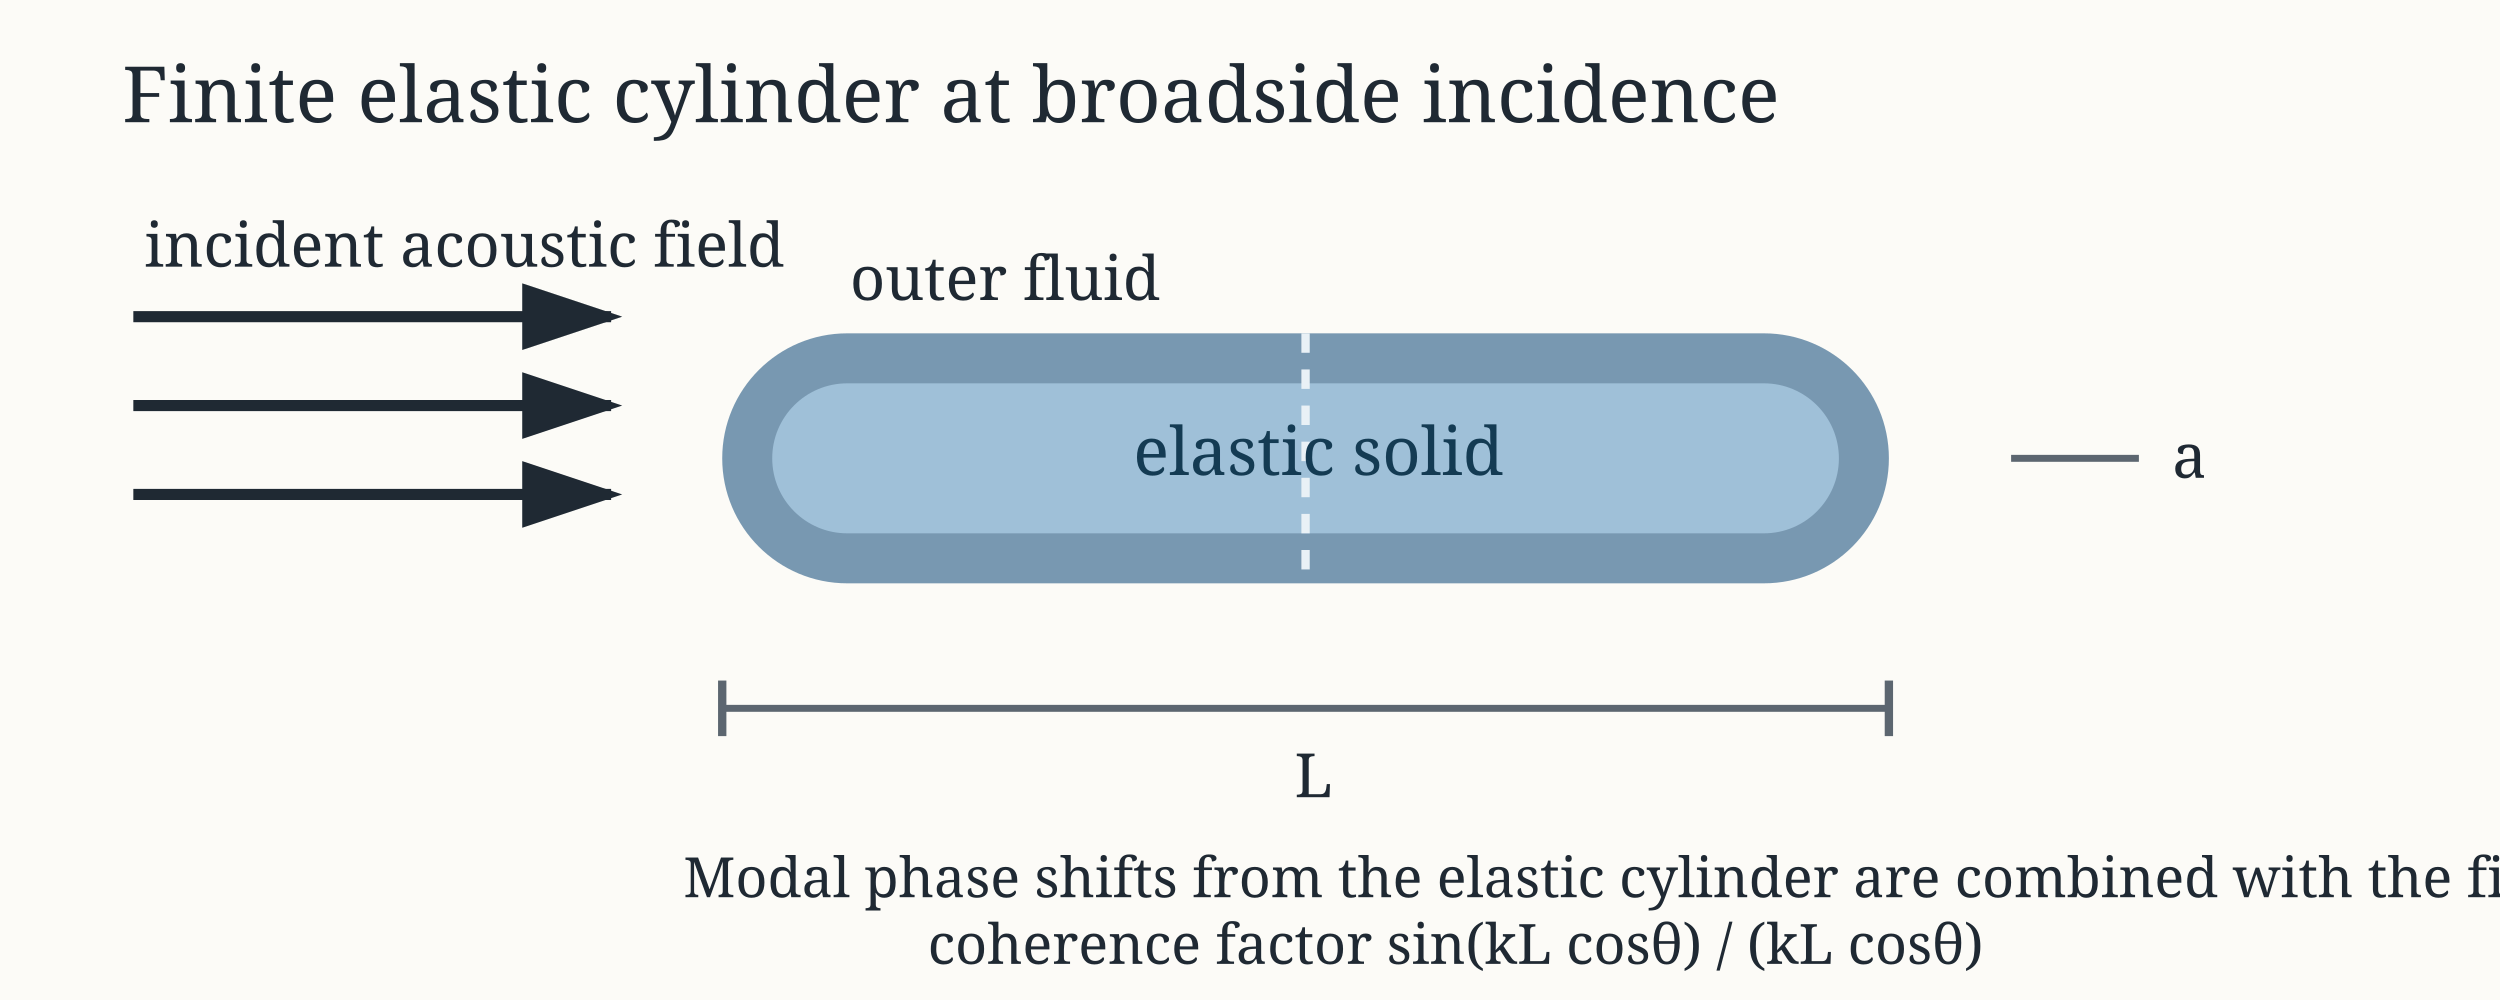
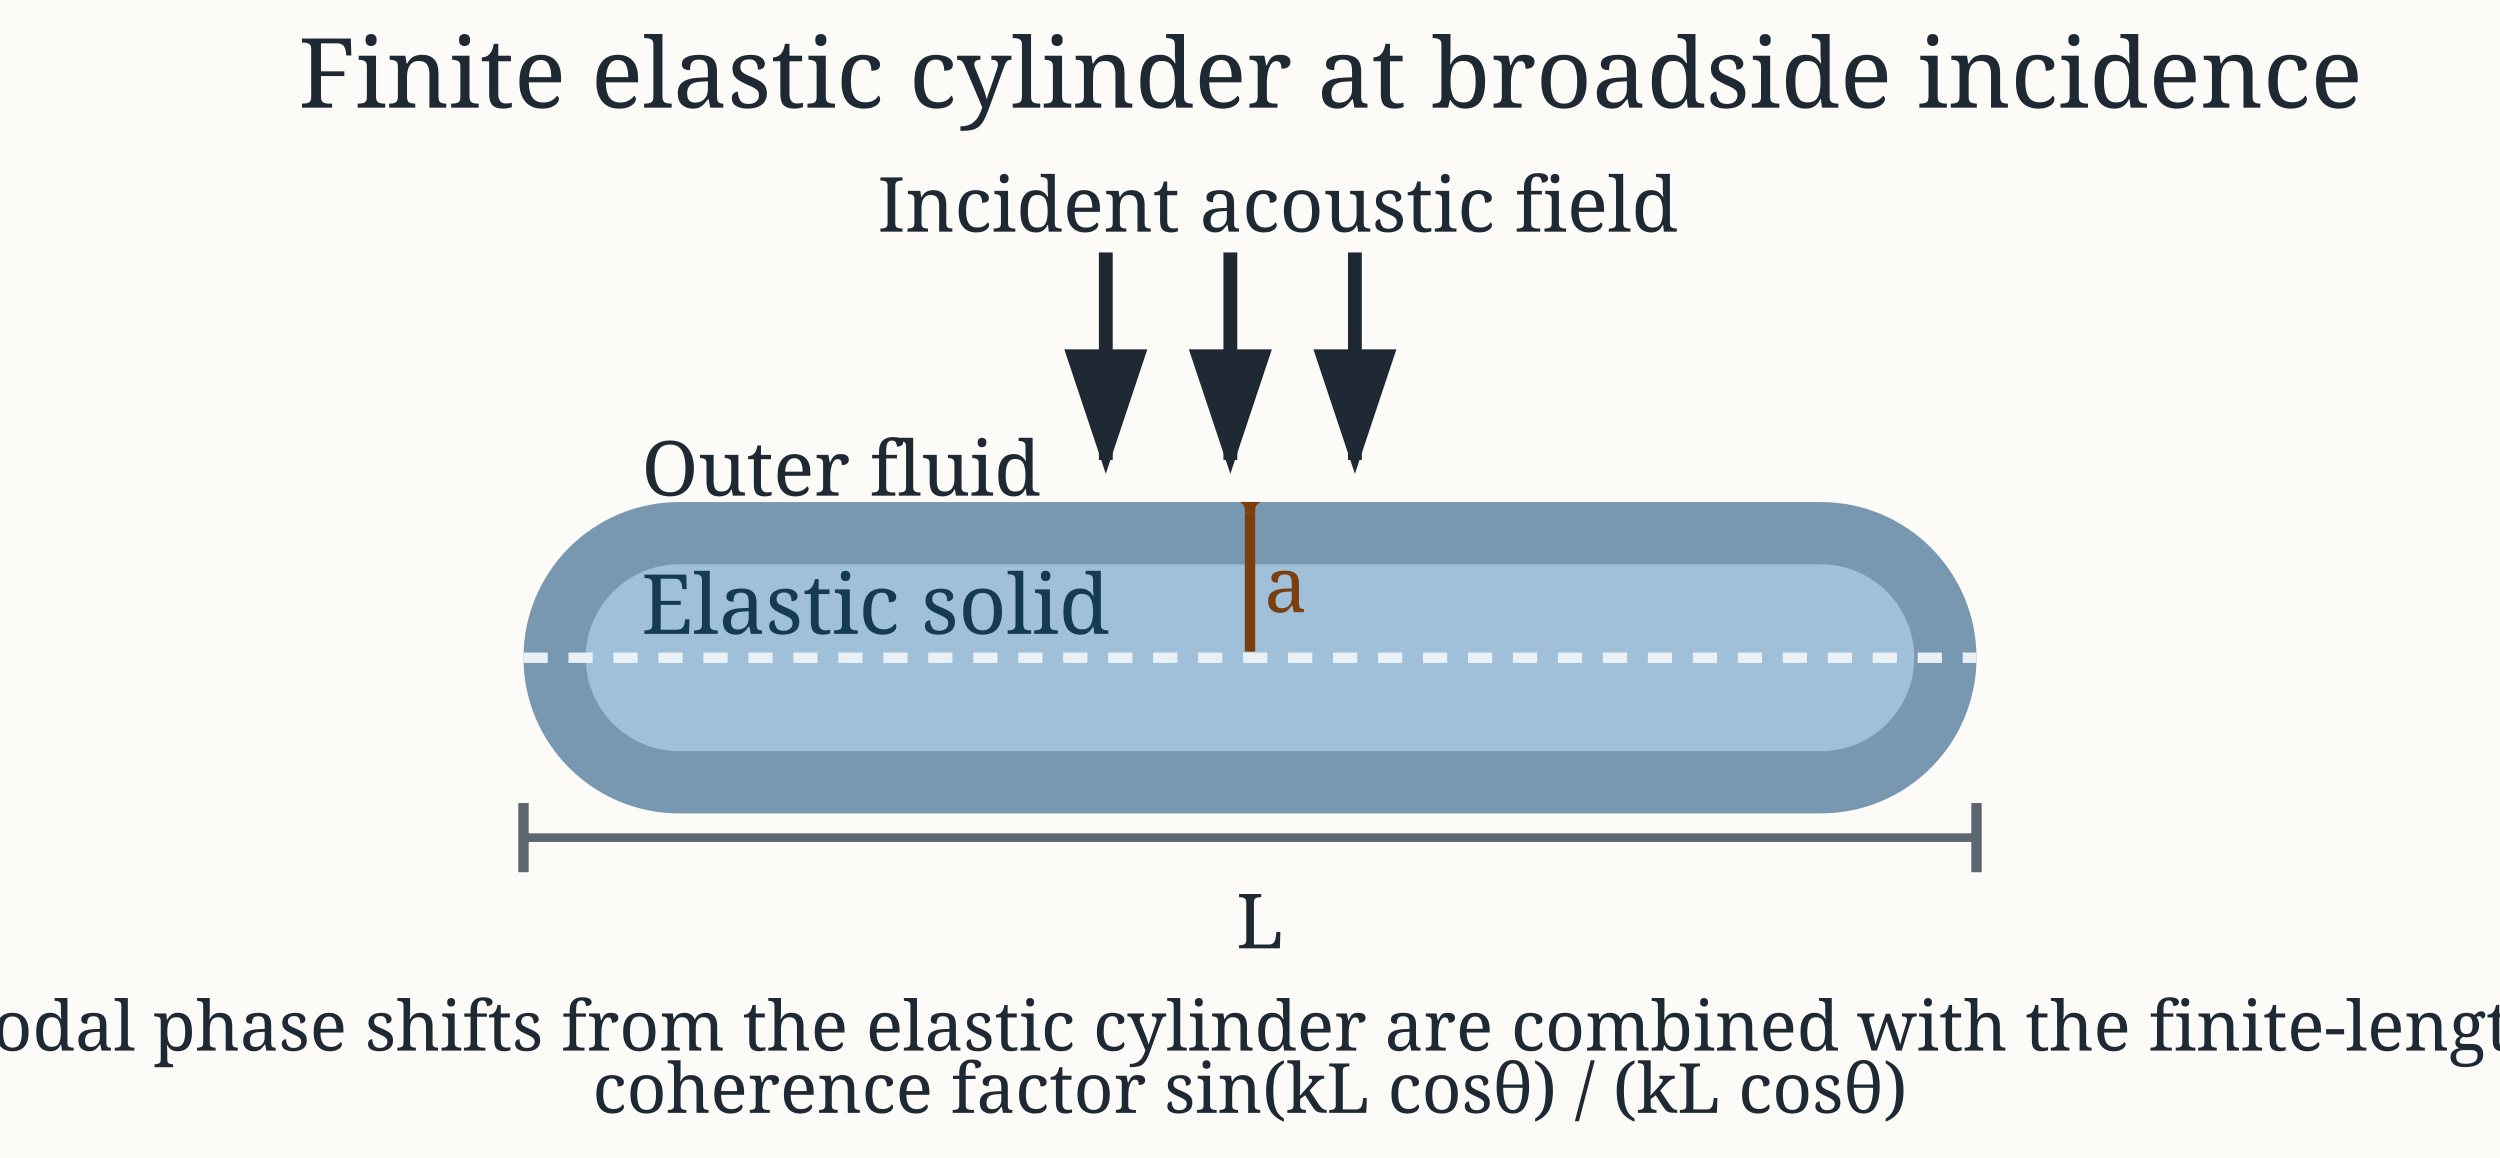
- <svg xmlns="http://www.w3.org/2000/svg" width="900" height="360" viewBox="0 0 900 360">
-   <rect width="900" height="360" fill="#fcfbf7" />
-   <defs>
+ <svg xmlns="http://www.w3.org/2000/svg" width="722.635" height="334.662" viewBox="0 0 722.635 334.662" version="1.1" id="svg13">
+   <rect width="722.635" height="334.662" fill="#fcfbf7" id="rect1" x="0" y="0" style="stroke-width:1" />
+   <defs id="defs1">
+     <marker markerWidth="1.05" markerHeight="2" refX="0" refY="0" orient="auto-start-reverse" id="SerifCap" viewBox="0 0 1.05 2" style="overflow:visible" preserveAspectRatio="xMidYMid">
+       <path id="path104971" style="fill:context-stroke;stroke-linecap:butt" d="M 0,-1 H 0.585 C 1.33,-1 1.7,-1.6 2,-2 V 2 C 1.7,1.6 1.33,1 0.585,1 H 0 L -0.1,0 Z" transform="scale(0.5)" />
+     </marker>
    <marker id="arrow" markerWidth="10" markerHeight="10" refX="8" refY="3" orient="auto" markerUnits="strokeWidth">
-       <path d="M0,0 L0,6 L9,3 z" fill="#1f2933" />
+       <path d="M 0,0 V 6 L 9,3 Z" fill="#1f2933" id="path1" />
    </marker>
  </defs>
-   <text x="44" y="44" font-size="28" font-family="Georgia, serif" fill="#1f2933">Finite elastic cylinder at broadside incidence</text>
-   <line x1="48" y1="114" x2="220" y2="114" stroke="#1f2933" stroke-width="4" marker-end="url(#arrow)" />
-   <line x1="48" y1="146" x2="220" y2="146" stroke="#1f2933" stroke-width="4" marker-end="url(#arrow)" />
-   <line x1="48" y1="178" x2="220" y2="178" stroke="#1f2933" stroke-width="4" marker-end="url(#arrow)" />
-   <text x="52" y="96" font-size="22" font-family="Georgia, serif" fill="#1f2933">incident acoustic field</text>
-   <rect x="260" y="120" width="420" height="90" rx="45" fill="#7898b1" />
-   <rect x="278" y="138" width="384" height="54" rx="27" fill="#9fc0d8" />
-   <line x1="470" y1="120" x2="470" y2="210" stroke="#e9f1f6" stroke-width="3" stroke-dasharray="7 6" />
-   <line x1="260" y1="255" x2="680" y2="255" stroke="#5c6670" stroke-width="2.5" />
-   <line x1="260" y1="245" x2="260" y2="265" stroke="#5c6670" stroke-width="3" />
-   <line x1="680" y1="245" x2="680" y2="265" stroke="#5c6670" stroke-width="3" />
-   <text x="466" y="287" font-size="22" font-family="Georgia, serif" fill="#1f2933">L</text>
-   <line x1="724" y1="165" x2="770" y2="165" stroke="#5c6670" stroke-width="2.5" />
-   <text x="782" y="172" font-size="22" font-family="Georgia, serif" fill="#1f2933">a</text>
-   <text x="306" y="108" font-size="22" font-family="Georgia, serif" fill="#1f2933">outer fluid</text>
-   <text x="408" y="171" font-size="24" font-family="Georgia, serif" fill="#143b53">elastic solid</text>
-   <text x="246" y="323" font-size="20" font-family="Georgia, serif" fill="#1f2933">Modal phase shifts from the elastic cylinder are combined with the finite-length</text>
-   <text x="334" y="347" font-size="20" font-family="Georgia, serif" fill="#1f2933">coherence factor sin(kL cosθ) / (kL cosθ)</text>
+   <text x="86.233" y="31.121" font-size="28px" font-family="Georgia, serif" fill="#1f2933" id="text1">Finite elastic cylinder at broadside incidence</text>
+   <g id="g16" transform="translate(-108.6824,-12.87883)">
+     <line x1="260" y1="245" x2="260" y2="265" stroke="#5c6670" stroke-width="3" id="line7" />
+     <line x1="680" y1="245" x2="680" y2="265" stroke="#5c6670" stroke-width="3" id="line8" />
+     <g id="g15">
+       <text x="466" y="287" font-size="22px" font-family="Georgia, serif" fill="#1f2933" id="text8">L</text>
+       <g id="g14">
+         <g id="g13" transform="translate(-6.444427)">
+           <text x="368.765" y="79.85" font-size="22px" font-family="Georgia, serif" fill="#1f2933" id="text2">Incident acoustic field</text>
+           <line x1="434.765" y1="85.85" x2="434.765" y2="145.85" stroke="#1f2933" stroke-width="4" marker-end="url(#arrow)" id="line2" />
+           <line x1="470.765" y1="85.85" x2="470.765" y2="145.85" stroke="#1f2933" stroke-width="4" marker-end="url(#arrow)" id="line3" />
+           <line x1="506.765" y1="85.85" x2="506.765" y2="145.85" stroke="#1f2933" stroke-width="4" marker-end="url(#arrow)" id="line4" />
+         </g>
+         <rect x="260" y="158" width="420" height="90" rx="45" fill="#7898b1" id="rect4" ry="45" />
+         <rect x="278" y="176" width="384" height="54" rx="27" fill="#9fc0d8" id="rect5" ry="27" />
+         <line x1="260" y1="203" x2="680" y2="203" stroke="#e9f1f6" stroke-width="3" stroke-dasharray="7, 6" id="line5" />
+         <line x1="260" y1="255" x2="680" y2="255" stroke="#5c6670" stroke-width="2.5" id="line6" />
+         <line x1="470" y1="201.226" x2="470" y2="160.968" stroke="#7a3f0e" stroke-width="3" marker-end="url(#arrow)" id="line9" style="marker-end:url(#SerifCap)" />
+         <text x="474.145" y="189.828" font-size="22px" font-family="Georgia, serif" fill="#7a3f0e" id="text9">a</text>
+         <text x="294.199" y="156.15" font-size="22px" font-family="Georgia, serif" fill="#1f2933" id="text10">Outer fluid</text>
+         <text x="294.051" y="196.1" font-size="24px" font-family="Georgia, serif" fill="#143b53" id="text11">Elastic solid</text>
+       </g>
+     </g>
+   </g>
+   <text x="361.322" y="303.671" font-size="20px" font-family="Georgia, serif" fill="#1f2933" id="text12" style="font-style:normal;font-variant:normal;font-weight:normal;font-stretch:normal;font-size:20px;line-height:0.9;font-family:Georgia, serif;-inkscape-font-specification:'Georgia, serif, Normal';font-variant-ligatures:normal;font-variant-caps:normal;font-variant-numeric:normal;font-variant-east-asian:normal;text-align:center;text-anchor:middle;fill:#1f2933">
+     <tspan id="tspan13" x="361.322" y="303.671" style="line-height:0.9">Modal phase shifts from the elastic cylinder are combined with the finite-length</tspan>
+     <tspan id="tspan14" x="361.322" y="321.671" style="line-height:0.9">coherence factor sin(kL cosθ) / (kL cosθ)</tspan>
+   </text>
</svg>
